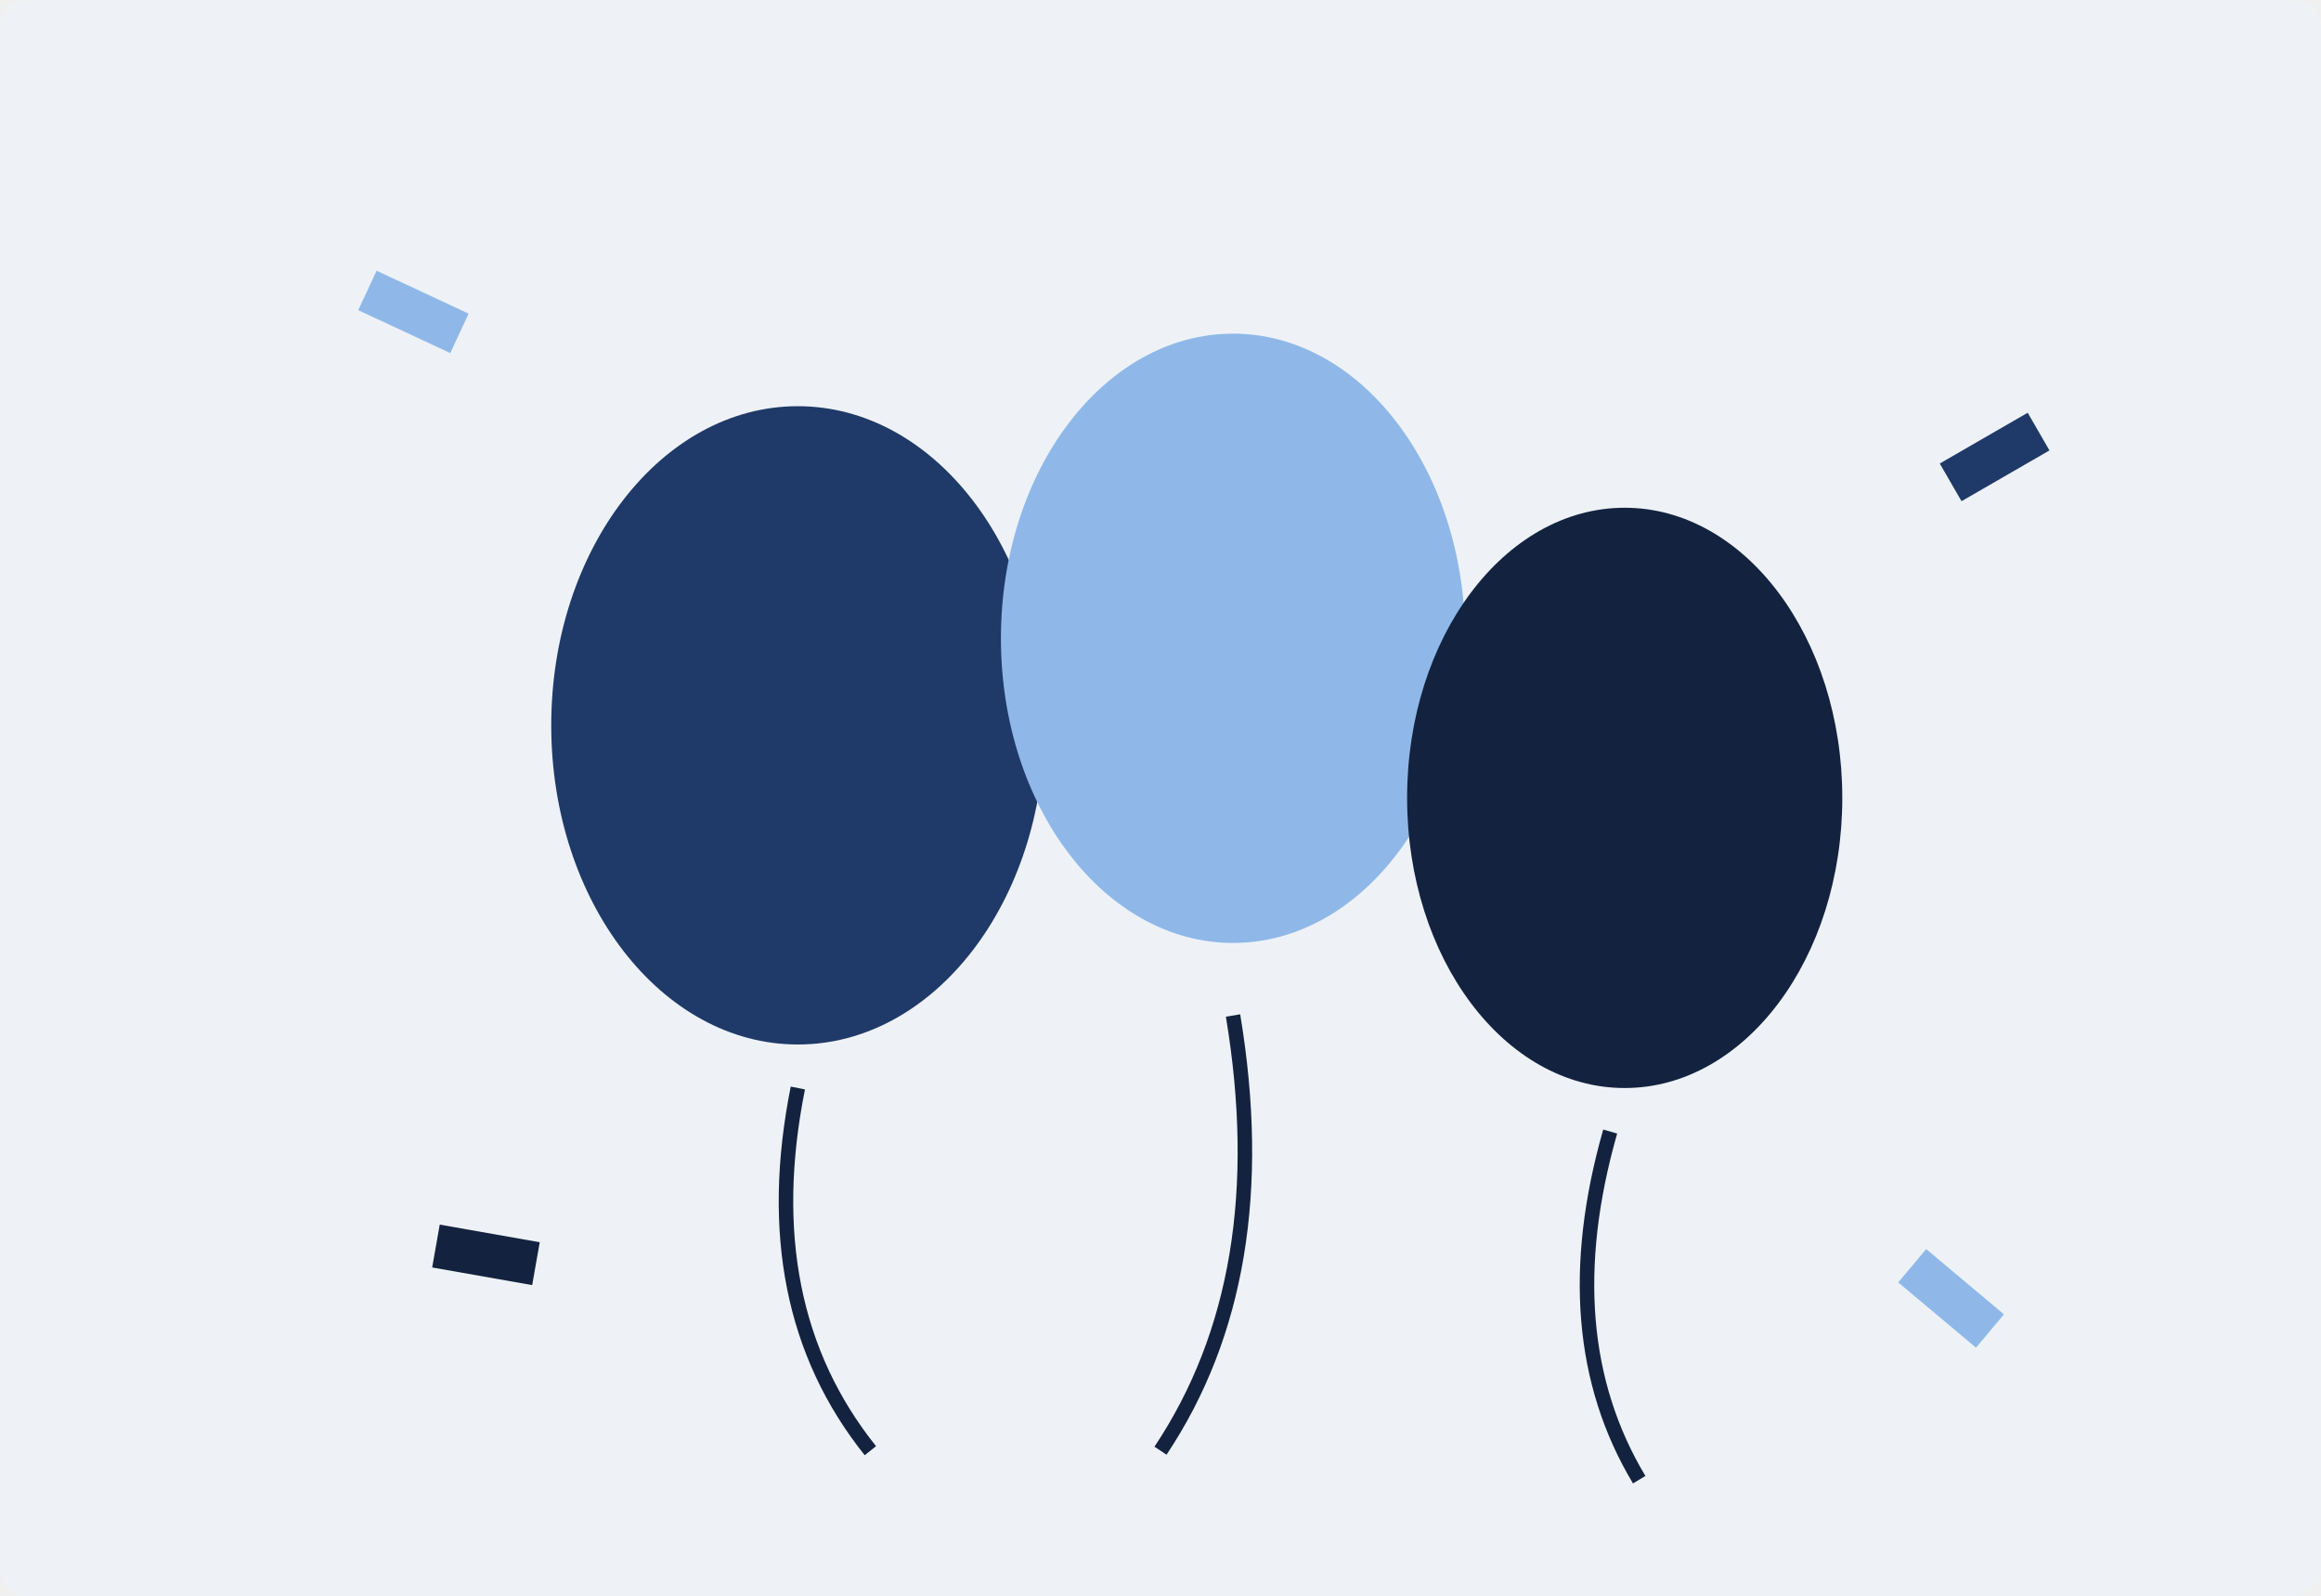
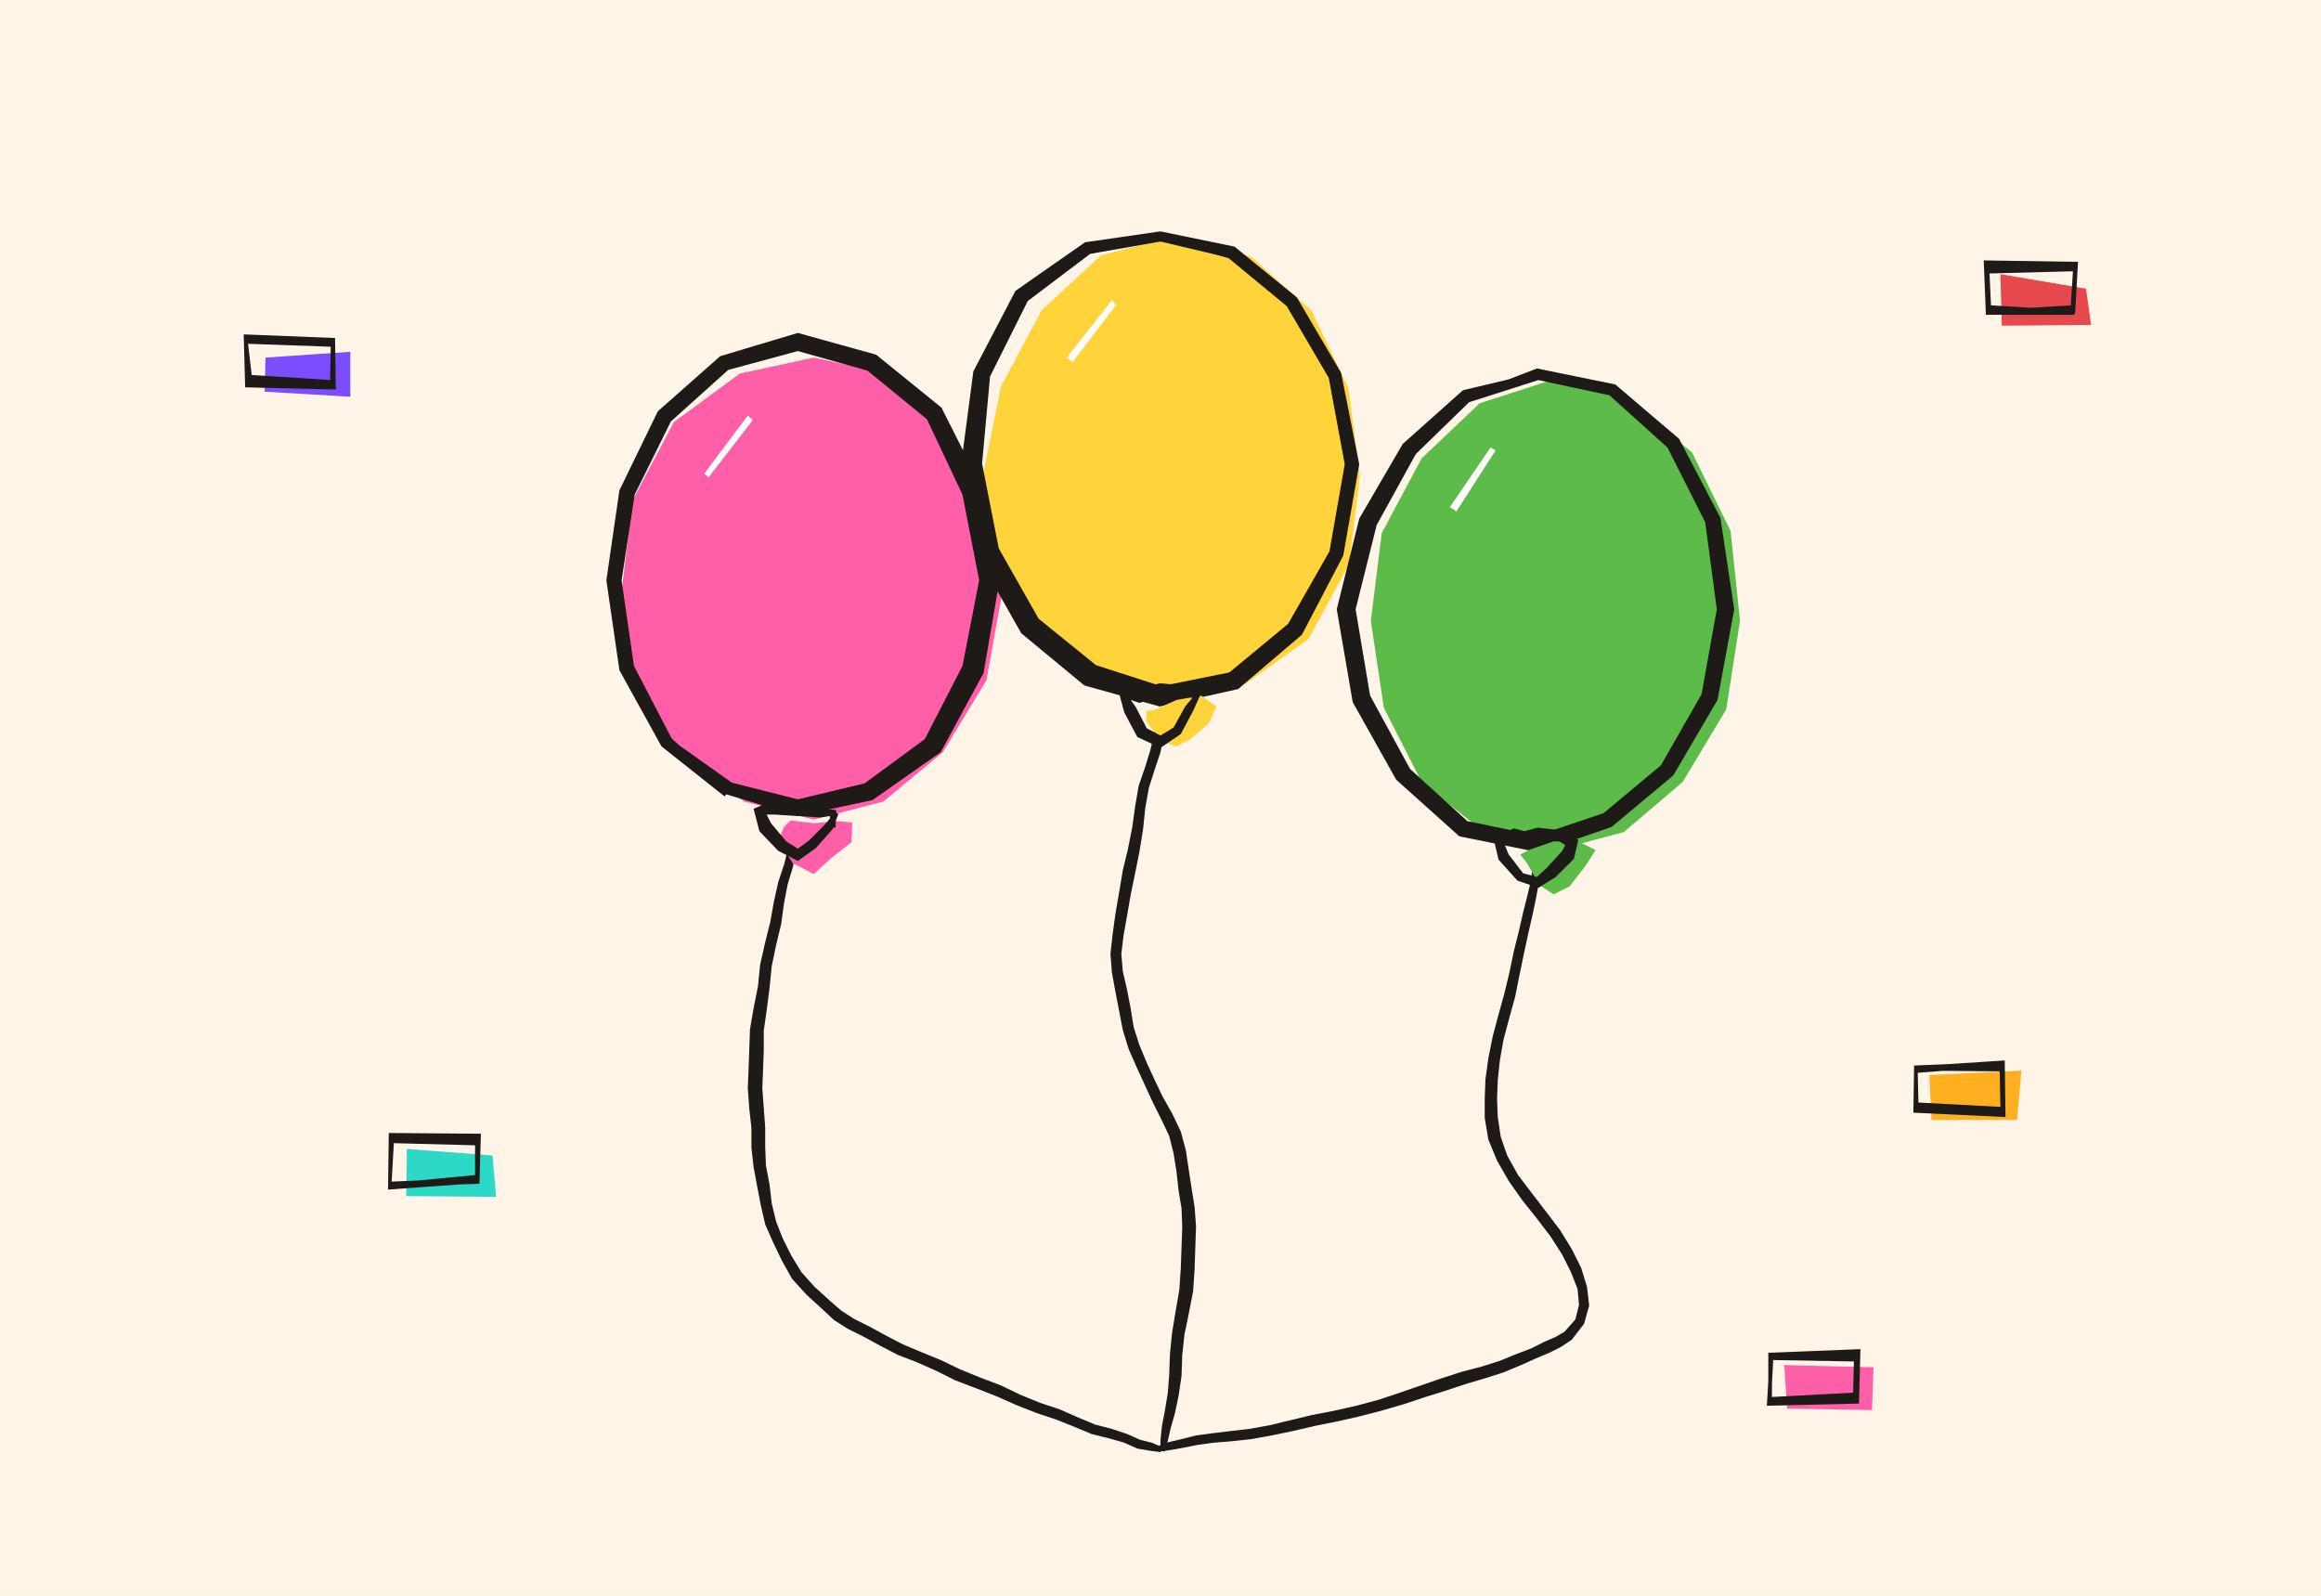
<svg xmlns="http://www.w3.org/2000/svg" width="320" height="220" viewBox="0 0 320 220" fill="none">
-   <g id="Picture">
-     <g id="Picture=Party balloons">
-       <g clip-path="url(#clip0_3_4)">
-         <path d="M0 4C0 1.791 1.791 0 4 0H316C318.209 0 320 1.791 320 4V216C320 218.209 318.209 220 316 220H4C1.791 220 0 218.209 0 216V4Z" fill="#EEF2F7" />
-         <g id="Illustration">
-           <path id="Vector" d="M110 150C106 170 109.333 186.667 120 200" stroke="#13233F" stroke-width="2" />
-           <path id="Vector_2" d="M170 140C174 164 170.667 184 160 200" stroke="#13233F" stroke-width="2" />
-           <path id="Vector_3" d="M222 156C216.667 174.667 218 190.667 226 204" stroke="#13233F" stroke-width="2" />
-           <path id="Vector_4" d="M110 144C128.778 144 144 124.301 144 100C144 75.7 128.778 56 110 56C91.222 56 76 75.7 76 100C76 124.301 91.222 144 110 144Z" fill="#1F3A68" />
-           <path id="Vector_5" d="M170 130C187.673 130 202 111.196 202 88C202 64.804 187.673 46 170 46C152.327 46 138 64.804 138 88C138 111.196 152.327 130 170 130Z" fill="#8FB8E8" />
-           <path id="Vector_6" d="M224 150C240.569 150 254 132.091 254 110C254 87.909 240.569 70 224 70C207.431 70 194 87.909 194 110C194 132.091 207.431 150 224 150Z" fill="#13233F" />
-           <path id="Vector_7" d="M64.612 43.239L51.924 37.323L49.388 42.761L62.076 48.677L64.612 43.239Z" fill="#8FB8E8" />
-           <path id="Vector_8" d="M279.562 56.902L267.438 63.902L270.438 69.098L282.562 62.098L279.562 56.902Z" fill="#1F3A68" />
-           <path id="Vector_9" d="M74.415 171.261L60.627 168.83L59.585 174.739L73.373 177.17L74.415 171.261Z" fill="#13233F" />
-           <path id="Vector_10" d="M276.291 181.201L265.566 172.202L261.709 176.798L272.434 185.797L276.291 181.201Z" fill="#8FB8E8" />
-         </g>
-       </g>
-     </g>
+   <clipPath id="pc">
+     <rect width="320" height="220" />
+   </clipPath>
+   <g clip-path="url(#pc)">
+     <rect width="320" height="220" fill="#FFF4E8" />
+     <path d="M109.7 113.9 L109.0 115.3 L108.6 117.2 L108.1 119.2 L107.3 121.6 L106.7 124.3 L106.2 127.1 L105.5 129.9 L104.8 133.0 L104.5 136.0 L103.9 139.0 L103.4 141.9 L103.3 144.8 L103.2 147.5 L103.1 150.0 L103.3 152.8 L103.6 155.5 L103.6 158.2 L103.9 160.9 L104.4 163.6 L104.9 166.2 L105.5 168.8 L106.6 171.3 L107.8 173.8 L109.2 176.3 L111.2 178.5 L113.5 180.6 L115.0 182.0 L116.9 183.2 L119.1 184.3 L121.3 185.5 L123.8 186.8 L126.4 187.8 L129.1 189.0 L131.7 190.3 L134.6 191.4 L137.4 192.5 L140.1 193.7 L142.9 194.8 L145.6 195.7 L148.1 196.7 L150.5 197.7 L152.9 198.3 L155.0 198.9 L156.8 199.7 L158.5 200.0 L160.0 200.2 L160.2 199.5 L158.8 198.9 L157.2 198.5 L155.4 197.7 L153.3 197.0 L151.0 196.4 L148.6 195.4 L146.1 194.3 L143.4 193.4 L140.7 192.3 L138.0 191.0 L135.1 189.9 L132.4 188.8 L129.7 187.5 L127.0 186.4 L124.4 185.3 L122.1 184.1 L119.9 182.9 L117.7 181.8 L116.0 180.7 L114.5 179.4 L112.3 177.4 L110.5 175.4 L109.1 173.1 L107.9 170.7 L107.0 168.4 L106.4 165.9 L106.1 163.3 L105.6 160.7 L105.5 158.1 L105.5 155.4 L105.3 152.7 L105.1 150.0 L105.2 147.6 L105.3 144.9 L105.3 142.1 L105.7 139.3 L106.1 136.2 L106.4 133.2 L107.0 130.3 L107.7 127.4 L108.1 124.5 L108.6 121.9 L109.3 119.6 L109.7 117.4 L110.0 115.6 L110.3 114.1Z" fill="#1E1A17" />
+     <path d="M112.2 49.3 L122.4 51.5 L131.0 58.6 L136.2 69.3 L138.2 81.6 L136.0 93.8 L130.0 103.7 L121.8 110.5 L112.2 113.0 L102.6 110.5 L93.9 104.2 L87.7 94.0 L85.7 81.6 L87.2 69.0 L92.9 58.2 L102.0 51.5Z" fill="#FF5FA8" />
+     <path d="M100.5 109.0 L92.6 101.8 L87.4 91.8 L85.7 80.0 L87.5 68.2 L92.5 58.1 L100.4 51.0 L110.0 48.4 L119.6 51.1 L127.8 57.8 L132.7 68.2 L135.0 80.0 L132.7 91.8 L127.5 101.9 L119.2 108.0 L110.0 110.2 L100.9 107.9 L92.3 101.8 L91.7 102.5 L100.1 109.5 L110.0 112.5 L120.3 110.3 L129.7 103.7 L135.6 92.8 L137.8 80.0 L135.4 67.3 L129.8 56.2 L120.8 48.9 L110.0 45.9 L99.3 49.1 L90.7 56.7 L85.4 67.6 L83.6 80.0 L85.4 92.4 L91.2 102.9 L99.9 109.8Z" fill="#1E1A17" />
+     <path d="M108.1 114.0 L109.0 113.1 L112.2 113.5 L115.4 113.2 L117.5 113.4 L117.4 116.1 L114.5 118.4 L112.2 120.5 L109.3 119.0 L107.3 115.9Z" fill="#FF5FA8" />
+     <path d="M115.1 112.0 L113.8 113.6 L111.5 115.9 L110.0 117.0 L108.4 116.0 L106.3 113.5 L105.7 112.3 L106.8 112.3 L109.9 112.5 L113.0 112.7 L114.4 112.5 L114.6 114.1 L115.2 114.1 L115.3 111.7 L113.2 111.4 L110.1 110.7 L106.7 110.3 L103.9 111.5 L104.7 114.6 L107.3 117.3 L110.0 118.7 L112.5 116.9 L114.8 114.3 L115.6 112.2Z" fill="#1E1A17" />
+     <path d="M97.7 65.8 L103.8 57.9 L103.1 57.3 L97.1 65.3Z" fill="#FFFFFF" />
+     <path d="M159.8 98.0 L159.4 99.5 L159.1 101.3 L158.6 103.4 L157.9 105.7 L157.0 108.3 L156.5 111.2 L156.1 114.1 L155.5 117.1 L154.8 120.0 L154.3 123.0 L153.8 125.9 L153.4 128.8 L153.1 131.5 L153.3 134.1 L153.8 136.8 L154.3 139.4 L154.8 142.0 L155.6 144.6 L156.7 147.1 L157.8 149.5 L158.9 151.9 L160.1 154.3 L161.2 156.6 L161.8 159.0 L162.2 161.5 L162.5 164.2 L162.9 166.6 L163.0 169.2 L162.9 171.9 L162.8 174.8 L162.6 177.8 L162.1 180.7 L161.6 183.7 L161.3 186.7 L161.2 189.6 L161.0 192.1 L160.6 194.5 L160.2 196.6 L160.0 198.5 L160.0 200.0 L160.6 200.1 L161.0 198.7 L161.4 196.9 L162.0 194.8 L162.5 192.4 L162.9 189.7 L163.0 186.8 L163.3 184.0 L163.9 181.1 L164.5 178.0 L164.7 175.0 L164.8 172.0 L164.9 169.1 L164.7 166.4 L164.3 163.9 L163.9 161.3 L163.5 158.6 L162.8 156.0 L161.6 153.5 L160.3 151.2 L159.2 148.9 L158.1 146.5 L157.1 144.1 L156.3 141.6 L155.9 139.1 L155.4 136.5 L154.8 133.9 L154.6 131.5 L154.9 129.0 L155.4 126.2 L155.9 123.3 L156.5 120.4 L157.1 117.4 L157.6 114.3 L157.9 111.4 L158.4 108.6 L159.2 106.1 L160.0 103.7 L160.4 101.5 L160.5 99.6 L160.4 98.1Z" fill="#1E1A17" />
+     <path d="M162.2 32.5 L172.5 35.4 L180.8 42.8 L185.9 53.5 L187.5 65.6 L186.0 77.8 L180.4 88.1 L171.7 94.3 L162.2 96.6 L152.6 94.5 L144.1 88.0 L137.8 78.0 L135.5 65.6 L138.0 53.3 L143.6 42.8 L151.8 35.2Z" fill="#FFD43B" />
+     <path d="M159.8 32.9 L169.4 35.6 L177.4 42.2 L183.2 52.1 L185.4 64.0 L183.3 76.0 L177.6 86.0 L169.5 92.7 L160.1 94.6 L151.1 91.7 L143.2 85.3 L137.7 75.6 L135.4 63.9 L136.5 51.9 L141.7 41.5 L150.3 35.0 L160.0 33.3 L169.7 35.6 L169.9 34.8 L160.0 31.9 L149.6 33.4 L140.0 40.1 L134.2 51.2 L132.5 64.1 L134.8 76.7 L140.8 87.3 L149.5 94.5 L159.9 97.4 L170.7 95.0 L179.5 87.5 L185.2 76.6 L187.4 64.0 L184.9 51.4 L178.8 41.0 L170.2 34.0 L160.0 31.9Z" fill="#1E1A17" />
+     <path d="M158.1 98.0 L159.1 97.9 L162.2 96.5 L165.6 95.9 L167.7 97.4 L166.7 99.7 L164.1 101.9 L162.2 102.9 L160.1 102.2 L158.0 99.4Z" fill="#FFD43B" />
+     <path d="M163.1 96.0 L164.4 96.2 L163.4 97.4 L161.8 100.3 L160.0 101.4 L158.1 100.4 L156.6 97.5 L155.9 96.5 L157.1 96.9 L160.1 95.9 L163.2 95.8 L165.1 95.8 L165.2 95.3 L163.3 94.5 L159.9 94.2 L156.7 95.0 L154.3 95.6 L155.0 98.2 L156.8 101.6 L160.0 103.1 L162.8 101.2 L164.5 98.0 L165.5 95.8 L163.2 95.3Z" fill="#1E1A17" />
+     <path d="M147.9 49.9 L153.9 42.0 L153.3 41.4 L147.1 49.3Z" fill="#FFFFFF" />
+     <path d="M211.4 118.0 L211.3 119.5 L211.1 121.3 L210.6 123.4 L210.0 125.8 L209.4 128.4 L208.7 131.2 L208.1 134.1 L207.4 137.0 L206.6 139.9 L205.8 142.9 L205.2 145.9 L204.8 148.8 L204.7 151.5 L204.7 154.1 L205.2 157.1 L206.4 160.0 L208.0 162.8 L209.9 165.5 L211.9 168.0 L213.8 170.5 L215.4 173.0 L216.6 175.4 L217.5 177.7 L217.7 179.9 L217.2 181.9 L215.7 183.6 L214.5 184.3 L212.9 185.0 L211.1 185.9 L209.0 186.7 L206.8 187.6 L204.3 188.4 L201.6 189.1 L198.8 190.0 L195.9 191.0 L193.0 192.0 L190.0 193.0 L187.0 193.8 L183.9 194.5 L180.8 195.1 L177.9 195.8 L175.0 196.5 L172.2 197.0 L169.6 197.3 L167.1 197.6 L164.9 197.9 L162.9 198.4 L161.2 198.8 L159.8 199.3 L160.0 200.1 L161.4 199.9 L163.1 199.6 L165.1 199.2 L167.3 198.9 L169.8 198.7 L172.5 198.4 L175.3 197.9 L178.2 197.3 L181.2 196.6 L184.2 196.0 L187.3 195.3 L190.4 194.5 L193.5 193.6 L196.5 192.6 L199.4 191.7 L202.1 190.8 L204.8 190.0 L207.3 189.2 L209.7 188.2 L211.7 187.3 L213.6 186.5 L215.2 185.7 L216.7 184.7 L218.4 182.5 L219.1 180.0 L218.8 177.4 L218.0 174.8 L216.7 172.2 L215.1 169.6 L213.2 167.1 L211.2 164.5 L209.3 162.0 L207.8 159.3 L206.9 156.7 L206.5 154.0 L206.4 151.5 L206.5 148.9 L206.8 146.1 L207.3 143.3 L208.1 140.3 L208.9 137.4 L209.5 134.4 L210.1 131.5 L210.7 128.7 L211.3 126.1 L211.8 123.7 L212.2 121.5 L212.3 119.5 L212.2 118.0Z" fill="#1E1A17" />
+     <path d="M214.2 52.3 L224.6 55.2 L233.3 62.4 L238.6 73.2 L239.9 85.6 L238.0 97.8 L232.0 107.8 L223.9 114.7 L214.2 117.3 L204.5 114.6 L196.1 108.0 L190.8 97.6 L189.0 85.6 L190.5 73.5 L196.0 63.2 L204.0 55.6Z" fill="#5DBB4A" />
+     <path d="M202.4 55.5 L212.1 52.4 L221.9 54.5 L229.9 61.7 L235.1 72.0 L236.7 84.0 L234.6 95.7 L229.0 105.5 L221.1 112.1 L211.9 115.2 L202.3 113.2 L194.4 106.0 L188.9 95.9 L186.9 84.0 L189.8 72.4 L195.2 62.6 L202.6 55.4 L212.1 52.4 L211.8 51.4 L201.7 53.8 L193.4 61.2 L187.4 71.5 L184.3 84.0 L186.5 96.8 L192.5 107.5 L201.2 115.3 L212.1 117.5 L222.2 114.0 L230.7 106.9 L236.8 96.5 L239.1 84.0 L237.2 71.4 L231.5 60.5 L222.7 53.0 L211.9 50.8 L202.0 54.6Z" fill="#1E1A17" />
+     <path d="M209.6 117.8 L211.0 117.1 L214.2 116.0 L217.6 116.0 L220.0 117.2 L218.5 119.5 L216.4 122.2 L214.2 123.3 L212.2 122.0 L210.6 119.1Z" fill="#5DBB4A" />
+     <path d="M208.8 115.6 L212.0 115.5 L215.0 116.0 L215.8 116.5 L215.4 117.3 L213.3 119.6 L211.9 120.9 L210.0 120.4 L208.0 117.8 L207.3 116.1 L208.8 115.8 L212.0 115.8 L212.1 115.1 L208.7 114.2 L205.9 115.5 L206.6 118.5 L209.2 121.4 L212.1 122.4 L214.5 120.9 L217.0 118.4 L217.6 115.8 L215.5 114.5 L212.0 114.1 L208.7 115.0Z" fill="#1E1A17" />
+     <path d="M200.8 70.5 L206.2 62.1 L205.5 61.7 L199.9 69.9Z" fill="#FFFFFF" />
+     <path d="M36.6 49.3 L48.3 48.5 L48.3 54.7 L36.5 54.0Z" fill="#7A4DFF" />
+     <path d="M45.7 47.0 L45.7 52.4 L34.7 51.7 L34.2 47.4 L45.6 47.8 L45.5 53.0 L46.1 53.0 L46.2 46.6 L33.6 46.1 L33.8 53.4 L46.3 53.7 L46.2 47.0Z" fill="#1E1A17" />
+     <path d="M275.8 37.8 L287.6 39.8 L288.3 44.8 L276.0 44.9Z" fill="#E5484D" />
+     <path d="M286.0 42.8 L274.5 42.1 L274.3 37.7 L285.8 37.4 L285.5 42.1 L274.0 42.8 L274.0 43.3 L286.1 43.2 L286.5 36.1 L273.5 35.9 L273.8 43.4 L286.0 43.4Z" fill="#1E1A17" />
+     <path d="M56.1 158.4 L67.9 159.3 L68.4 165.0 L56.0 164.9Z" fill="#2BD9C6" />
+     <path d="M66.0 162.4 L54.0 162.9 L54.3 157.6 L65.5 157.9 L65.5 162.0 L54.0 163.1 L54.0 163.6 L66.1 163.2 L66.3 156.3 L53.6 156.2 L53.5 164.0 L66.0 163.1Z" fill="#1E1A17" />
+     <path d="M266.0 148.2 L278.7 147.6 L278.1 154.4 L266.3 154.4Z" fill="#FFB020" />
+     <path d="M264.0 147.6 L275.7 147.7 L275.8 152.6 L264.5 152.0 L264.4 147.9 L276.0 147.0 L276.0 146.4 L263.9 146.9 L263.8 153.4 L276.5 154.0 L276.4 146.2 L264.0 147.0Z" fill="#1E1A17" />
+     <path d="M246.0 188.2 L258.3 188.5 L258.1 194.4 L246.4 194.2Z" fill="#FF5FA8" />
+     <path d="M244.3 193.0 L244.3 187.5 L255.6 187.7 L255.5 192.0 L244.2 192.6 L244.5 187.0 L244.0 187.0 L243.6 193.8 L256.3 193.5 L256.5 186.0 L243.8 186.5 L243.8 193.0Z" fill="#1E1A17" />
  </g>
-   <defs>
-     <clipPath id="clip0_3_4">
-       <path d="M0 4C0 1.791 1.791 0 4 0H316C318.209 0 320 1.791 320 4V216C320 218.209 318.209 220 316 220H4C1.791 220 0 218.209 0 216V4Z" fill="white" />
-     </clipPath>
-   </defs>
</svg>
